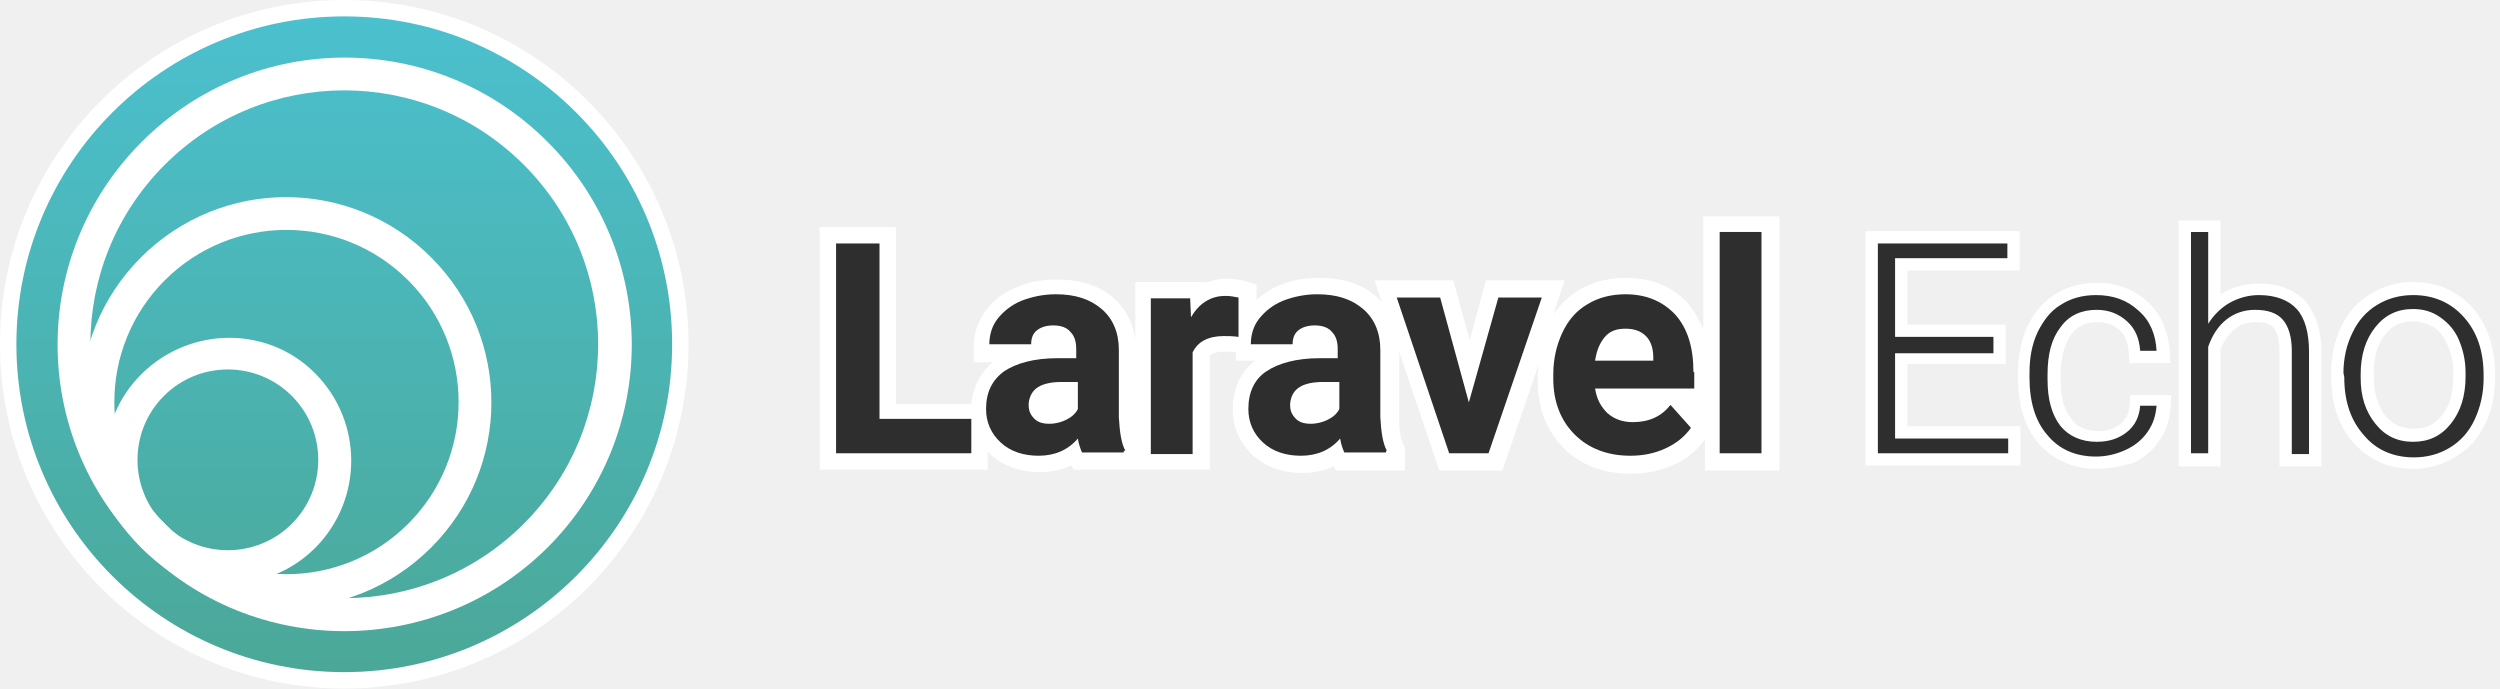
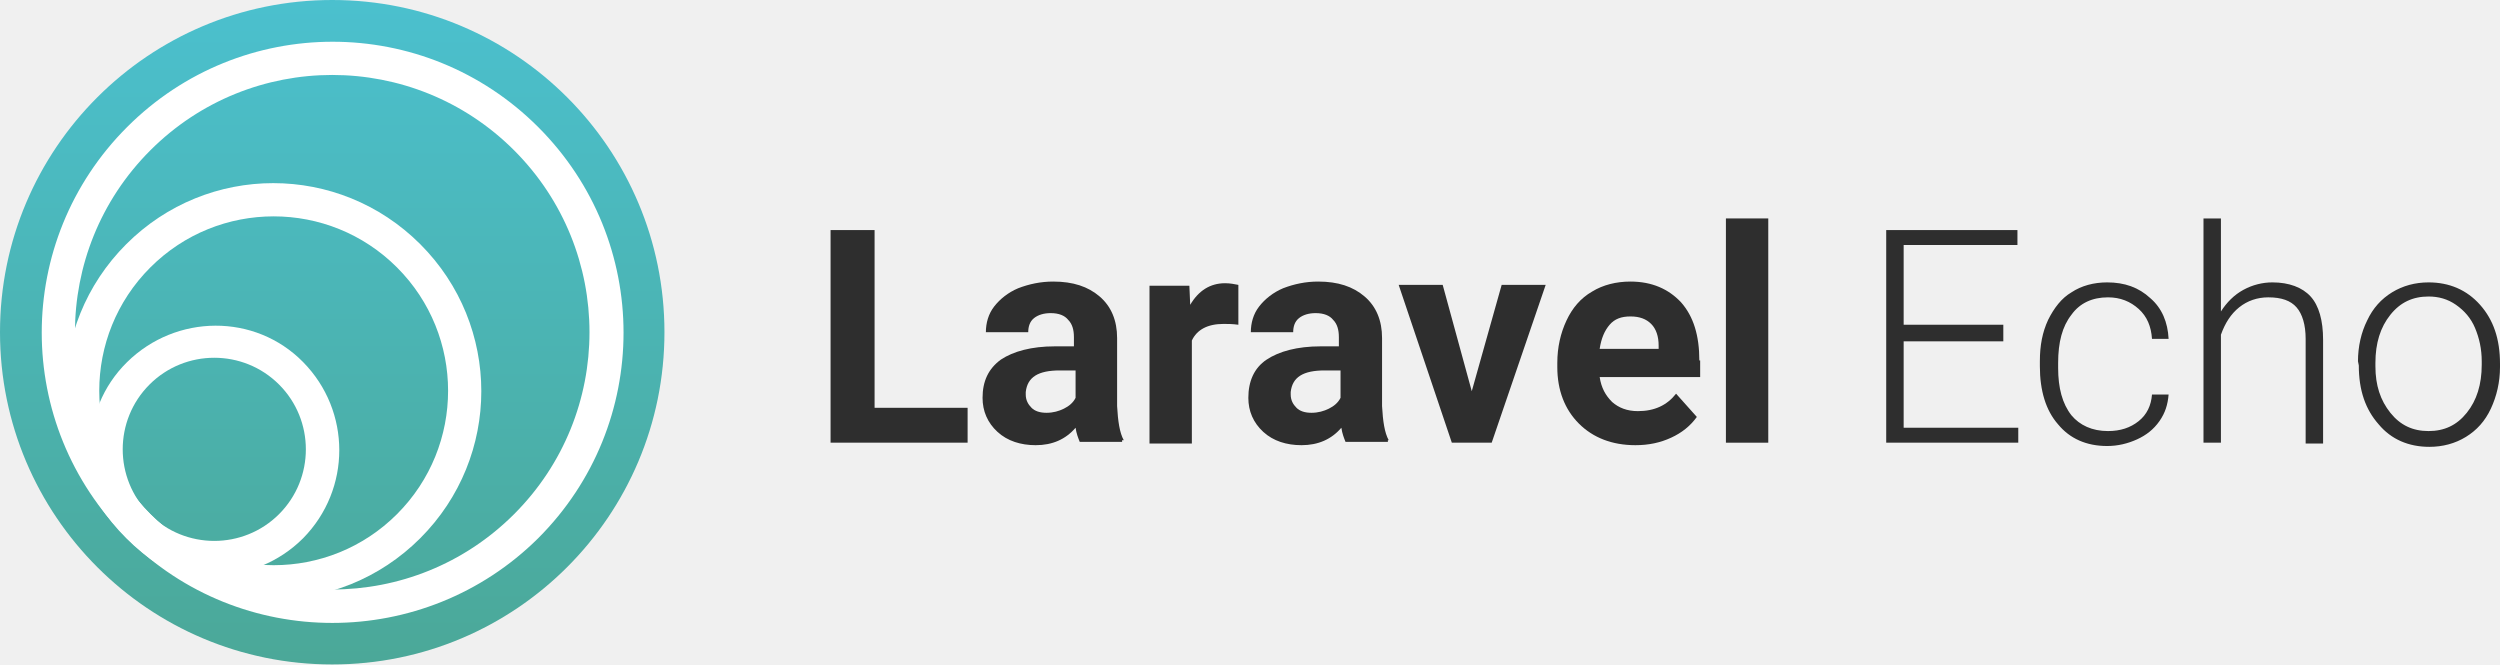
- <svg xmlns="http://www.w3.org/2000/svg" width="305" height="84" viewBox="0 0 305 84">
-   <style>.st1{fill:#fff}.st1,.st3{fill-rule:evenodd;clip-rule:evenodd}.st3,.st4{fill:#2e2e2e}</style>
-   <path d="M207.8 26.3v13.9c-.5-1.2-1.1-2.3-1.9-3.2-1.9-2.1-4.4-3.1-7.6-3.1-2.1 0-4 .5-5.7 1.5-1.3.8-2.3 1.8-3.1 3l1.4-4.2h-9.6l-2 7.3-2-7.3h-9.6l.9 2.7c-.3-.3-.5-.6-.8-.8-1.7-1.5-4.1-2.2-6.9-2.2-1.8 0-3.5.3-5 1-1 .4-1.9 1-2.6 1.7v-1.9l-1.4-.4c-.7-.2-1.4-.3-2.2-.3-.7 0-1.6.1-2.5.5v-.1h-8.7v7c-.3-2.1-1.2-3.8-2.7-5.1-1.7-1.5-4.1-2.2-6.9-2.2-1.8 0-3.5.3-5 1-1.6.7-2.8 1.6-3.7 2.9-.9 1.3-1.4 2.7-1.4 4.2v2h2.3c-1.5 1.3-2.4 3-2.6 5.1h-9.2V27.7H100v29.6h20.5v-2.2l.4.4c1.6 1.4 3.6 2.1 6 2.1 1.4 0 2.7-.3 3.8-.8l.3.5h16.6V43.4c.2-.2.7-.5 1.8-.5.4 0 .9 0 1.4.1v1h2.3c-1.8 1.4-2.7 3.5-2.7 6 0 2.2.9 4.1 2.5 5.6 1.6 1.4 3.6 2.1 6 2.1 1.4 0 2.7-.3 3.8-.8l.3.5h8.4v-2.8l-.2-.4c-.2-.4-.5-1.2-.5-3.2v-8.1l4.9 14.5h7.7l4.4-12.9c0 .5-.1.9-.1 1.4v.5c0 3.4 1.1 6.2 3.2 8.3 2.1 2.1 4.9 3.1 8.2 3.1 1.9 0 3.6-.4 5.2-1.1a9 9 0 0 0 3.8-3.1v3.8h9.1v-31h-9.3z" fill="#fff" />
-   <g transform="translate(-10 -10)">
-     <circle class="st1" cx="52" cy="52" r="42" />
-     <linearGradient id="SVGID_1_" gradientUnits="userSpaceOnUse" x1="21.387" y1="330.012" x2="21.387" y2="329.012" gradientTransform="matrix(80 0 0 -80 -1659 26413)">
-       <stop offset="0" stop-color="#4bc0ce" />
-       <stop offset="1" stop-color="#4ba898" />
+ <svg xmlns="http://www.w3.org/2000/svg" viewBox="0 0 301 80">
+   <style>
+         #echo { fill: #2e2e2e } @media (prefers-color-scheme:dark) { #echo { fill: #fff } }
+     </style>
+   <path d="M40 80C62.091 80 80 62.091 80 40C80 17.909 62.091 0 40 0C17.909 0 0 17.909 0 40C0 62.091 17.909 80 40 80Z" fill="url(#paint0_linear_0_1)" />
+   <path fill-rule="evenodd" clip-rule="evenodd" d="M64.8 64.8C78.5 51.1 78.5 29 64.8 15.3C51.1 1.6 29 1.6 15.3 15.3C1.6 29 1.6 51.1 15.3 64.8C28.9 78.4 51.1 78.4 64.8 64.8ZM61.9 61.9C74 49.8 74 30.2 61.9 18.1C49.8 6 30.2 6 18.1 18.1C6 30.2 6 49.8 18.1 61.9C30.2 74 49.8 74 61.9 61.9Z" fill="white" />
+   <path fill-rule="evenodd" clip-rule="evenodd" d="M47.8 61.9C56 53.7 56 40.4 47.8 32.2C39.6 24 26.3 24 18.1 32.2C9.9 40.4 9.9 53.7 18.1 61.9C26.3 70.1 39.6 70.1 47.8 61.9ZM50.6 64.8C40.8 74.6 25 74.6 15.2 64.8C5.4 55 5.4 39.2 15.2 29.4C25 19.6 40.8 19.6 50.6 29.4C60.4 39.2 60.4 55 50.6 64.8Z" fill="white" />
+   <path fill-rule="evenodd" clip-rule="evenodd" d="M33.6 61.9C37.9 57.6 37.9 50.6 33.6 46.3C29.3 42 22.3 42 18 46.3C13.7 50.6 13.7 57.6 18 61.9C22.3 66.2 29.3 66.2 33.6 61.9ZM36.5 64.8C30.6 70.7 21.1 70.7 15.3 64.8C9.4 58.9 9.4 49.4 15.3 43.6C21.2 37.8 30.7 37.7 36.5 43.6C42.3 49.5 42.3 58.9 36.5 64.8Z" fill="white" />
+   <path id="echo" fill-rule="evenodd" clip-rule="evenodd" d="M105.3 49.1H116.5V53.3H100V27.7H105.3V49.1ZM149.1 39.1C148.4 39 147.8 39 147.3 39C145.4 39 144.1 39.7 143.5 41V53.4H138.4V34.4H143.2L143.3 36.7C144.3 35 145.7 34.1 147.5 34.1C148.1 34.1 148.6 34.2 149.1 34.3V39.1Z" />
+   <path id="echo" d="M167.2 53C166.7 52.1 166.5 50.7 166.4 48.9V40.7C166.4 38.6 165.7 36.9 164.3 35.7C162.9 34.5 161.1 33.9 158.7 33.9C157.2 33.9 155.8 34.2 154.5 34.7C153.3 35.2 152.3 36 151.6 36.9C150.9 37.8 150.6 38.9 150.6 40H155.7C155.7 39.3 155.9 38.7 156.4 38.3C156.9 37.9 157.6 37.7 158.4 37.7C159.4 37.7 160.1 38 160.5 38.5C161 39 161.2 39.7 161.2 40.6V41.7H159C156.2 41.7 154 42.3 152.5 43.3C151 44.3 150.3 45.9 150.3 47.9C150.3 49.5 150.9 50.9 152.1 52C153.3 53.1 154.9 53.6 156.7 53.6C158.7 53.6 160.3 52.9 161.5 51.5C161.6 52.2 161.8 52.7 162 53.2H167.1V53H167.2ZM161.4 47.9C161.1 48.5 160.6 48.9 160 49.2C159.4 49.5 158.7 49.7 157.9 49.7C157.1 49.7 156.5 49.5 156.1 49.1C155.7 48.7 155.4 48.2 155.4 47.5V47.2C155.6 45.4 156.9 44.6 159.5 44.6H161.4V47.9Z" />
+   <path id="echo" fill-rule="evenodd" clip-rule="evenodd" d="M177.2 47.1L180.8 34.3H186.1L179.6 53.3H174.8L168.4 34.3H173.7L177.2 47.1Z" />
+   <path id="echo" d="M204.6 43.4C204.6 40.4 203.9 38.1 202.4 36.4C200.9 34.8 198.9 33.9 196.3 33.9C194.6 33.9 193 34.3 191.7 35.1C190.3 35.9 189.3 37.1 188.6 38.6C187.9 40.1 187.5 41.8 187.5 43.7V44.2C187.5 47 188.4 49.3 190.1 51C191.8 52.7 194.1 53.6 196.9 53.6C198.5 53.6 199.9 53.3 201.2 52.7C202.5 52.1 203.5 51.3 204.3 50.2L201.8 47.4C200.7 48.8 199.2 49.5 197.2 49.5C195.9 49.5 194.9 49.1 194.1 48.4C193.3 47.6 192.8 46.7 192.6 45.4H204.7V43.4H204.6ZM199.7 42H192.6C192.8 40.7 193.2 39.8 193.8 39.1C194.4 38.4 195.2 38.1 196.3 38.1C197.4 38.1 198.2 38.4 198.8 39C199.4 39.6 199.7 40.5 199.7 41.6V42Z" />
+   <path id="echo" fill-rule="evenodd" clip-rule="evenodd" d="M212.9 53.3H207.8V26.3H212.9V53.3Z" />
+   <path id="echo" d="M135.3 53C134.8 52.1 134.6 50.7 134.5 48.9V40.7C134.5 38.6 133.8 36.9 132.4 35.7C131 34.5 129.2 33.9 126.8 33.9C125.3 33.9 123.9 34.2 122.6 34.7C121.4 35.2 120.4 36 119.7 36.9C119 37.8 118.7 38.9 118.7 40H123.8C123.8 39.3 124 38.7 124.5 38.3C125 37.9 125.7 37.7 126.5 37.7C127.5 37.7 128.2 38 128.6 38.5C129.1 39 129.3 39.7 129.3 40.6V41.7H127C124.2 41.7 122 42.3 120.5 43.3C119 44.4 118.3 45.9 118.3 47.9C118.3 49.5 118.9 50.9 120.1 52C121.3 53.1 122.9 53.6 124.7 53.6C126.7 53.6 128.3 52.9 129.5 51.5C129.6 52.2 129.8 52.7 130 53.2H135.1V53H135.3ZM129.5 47.9C129.2 48.5 128.7 48.9 128.1 49.2C127.5 49.5 126.8 49.7 126 49.7C125.2 49.7 124.6 49.5 124.2 49.1C123.8 48.7 123.5 48.2 123.5 47.5V47.2C123.7 45.4 125 44.6 127.6 44.6H129.5V47.9Z" />
+   <path id="echo" fill-rule="evenodd" clip-rule="evenodd" d="M241.2 41.1H229.2V51.5H243V53.3H227.1V27.7H242.9V29.5H229.2V39.1H241.2V41.1ZM253.8 51.9C255.3 51.9 256.5 51.5 257.5 50.7C258.5 49.9 259 48.8 259.1 47.5H261.1C261 48.7 260.7 49.7 260 50.7C259.3 51.7 258.4 52.4 257.3 52.9C256.2 53.4 255 53.7 253.7 53.7C251.2 53.7 249.2 52.8 247.8 51.1C246.3 49.4 245.6 47 245.6 44.1V43.5C245.6 41.6 245.9 40 246.6 38.5C247.3 37.1 248.2 35.9 249.4 35.2C250.6 34.4 252.1 34 253.7 34C255.8 34 257.5 34.6 258.9 35.9C260.3 37.1 261 38.8 261.1 40.8H259.1C259 39.3 258.5 38.1 257.5 37.2C256.5 36.3 255.3 35.8 253.8 35.8C251.9 35.8 250.4 36.5 249.4 37.9C248.3 39.3 247.8 41.2 247.8 43.7V44.3C247.8 46.7 248.3 48.6 249.4 50C250.4 51.2 251.9 51.9 253.8 51.9ZM267.4 37.5C268.1 36.4 269 35.5 270.1 34.9C271.2 34.3 272.4 34 273.6 34C275.6 34 277.2 34.6 278.2 35.7C279.2 36.8 279.7 38.6 279.7 40.9V53.4H277.6V40.8C277.6 39.1 277.2 37.8 276.5 37C275.8 36.2 274.7 35.8 273.1 35.8C271.8 35.8 270.6 36.2 269.6 37C268.6 37.8 267.9 38.9 267.4 40.3V53.3H265.3V26.3H267.4V37.5ZM283.9 43.5C283.9 41.7 284.3 40 285 38.6C285.7 37.1 286.7 36 288 35.2C289.3 34.4 290.8 34 292.4 34C294.9 34 297 34.9 298.6 36.7C300.2 38.5 301 40.8 301 43.8V44.2C301 46 300.6 47.7 299.9 49.2C299.2 50.7 298.2 51.8 296.9 52.6C295.6 53.4 294.1 53.8 292.5 53.8C290 53.8 287.9 52.9 286.4 51.1C284.8 49.3 284 47 284 44L283.9 43.5ZM286 44.1C286 46.4 286.6 48.2 287.8 49.7C289 51.2 290.5 51.9 292.4 51.9C294.3 51.9 295.8 51.2 297 49.7C298.2 48.2 298.8 46.3 298.8 43.9V43.5C298.8 42 298.5 40.7 298 39.5C297.5 38.3 296.7 37.4 295.7 36.7C294.7 36 293.6 35.7 292.4 35.7C290.5 35.7 289 36.4 287.8 37.9C286.6 39.4 286 41.3 286 43.7V44.1Z" />
+   <defs>
+     <linearGradient id="paint0_linear_0_1" x1="39.96" y1="0.04" x2="39.96" y2="80.04" gradientUnits="userSpaceOnUse">
+       <stop stop-color="#4BC0CE" />
+       <stop offset="1" stop-color="#4BA898" />
    </linearGradient>
-     <circle cx="52" cy="52" r="40" fill-rule="evenodd" clip-rule="evenodd" fill="url(#SVGID_1_)" />
-     <path class="st1" d="M76.8 76.8c13.7-13.7 13.7-35.8 0-49.5-13.7-13.7-35.8-13.7-49.5 0-13.7 13.7-13.7 35.8 0 49.5 13.6 13.6 35.8 13.6 49.5 0zm-2.9-2.9C86 61.8 86 42.2 73.9 30.1 61.8 18 42.2 18 30.1 30.1s-12.1 31.7 0 43.8C42.2 86 61.8 86 73.9 73.9z" />
-     <path class="st1" d="M59.8 73.9c8.2-8.2 8.2-21.5 0-29.7s-21.5-8.2-29.7 0-8.2 21.5 0 29.7 21.5 8.2 29.7 0zm2.8 2.9c-9.8 9.8-25.6 9.8-35.4 0-9.8-9.8-9.8-25.6 0-35.4 9.8-9.8 25.6-9.8 35.4 0 9.8 9.8 9.8 25.6 0 35.4z" />
-     <path class="st1" d="M45.6 73.9c4.3-4.3 4.3-11.3 0-15.6-4.3-4.3-11.3-4.3-15.6 0s-4.3 11.3 0 15.6 11.3 4.3 15.6 0zm2.9 2.9c-5.9 5.9-15.4 5.9-21.2 0-5.9-5.9-5.9-15.4 0-21.2s15.4-5.9 21.2 0 5.8 15.3 0 21.2z" />
-   </g>
-   <path class="st3" d="M107.3 51.1h11.2v4.2H102V29.7h5.3zM151.1 41.1c-.7-.1-1.3-.1-1.8-.1-1.9 0-3.2.7-3.8 2v12.4h-5.1v-19h4.8l.1 2.3c1-1.7 2.4-2.6 4.2-2.6.6 0 1.1.1 1.6.2v4.8z" />
-   <path class="st4" d="M164.1 55.3zM169.2 55c-.5-.9-.7-2.3-.8-4.1v-8.2c0-2.1-.7-3.8-2.1-5-1.4-1.2-3.2-1.8-5.6-1.8-1.5 0-2.9.3-4.2.8-1.2.5-2.2 1.3-2.9 2.2-.7.9-1 2-1 3.1h5.1c0-.7.2-1.3.7-1.7.5-.4 1.2-.6 2-.6 1 0 1.7.3 2.1.8.5.5.7 1.2.7 2.1v1.1H161c-2.8 0-5 .6-6.5 1.6s-2.2 2.6-2.2 4.6c0 1.6.6 3 1.8 4.1 1.2 1.1 2.8 1.6 4.6 1.6 2 0 3.6-.7 4.8-2.1.1.7.3 1.2.5 1.7h5.1V55zm-5.8-5.1c-.3.6-.8 1-1.4 1.3-.6.3-1.3.5-2.1.5s-1.4-.2-1.8-.6c-.4-.4-.7-.9-.7-1.6v-.3c.2-1.8 1.5-2.6 4.1-2.6h1.9v3.3z" />
-   <path class="st3" d="m179.2 49.1 3.6-12.8h5.3l-6.5 19h-4.8l-6.4-19h5.3l3.5 12.8z" />
-   <path class="st4" d="M206.6 45.4c0-3-.7-5.3-2.2-7-1.5-1.6-3.5-2.5-6.1-2.5-1.7 0-3.3.4-4.6 1.2-1.4.8-2.4 2-3.1 3.5-.7 1.5-1.1 3.2-1.1 5.1v.5c0 2.8.9 5.1 2.6 6.8 1.7 1.7 4 2.6 6.8 2.6 1.6 0 3-.3 4.3-.9 1.3-.6 2.3-1.4 3.1-2.5l-2.5-2.8c-1.1 1.4-2.6 2.1-4.6 2.1-1.3 0-2.3-.4-3.1-1.1-.8-.8-1.3-1.7-1.5-3h12.1v-2zm-4.9-1.4h-7.1c.2-1.3.6-2.2 1.2-2.9.6-.7 1.4-1 2.5-1s1.9.3 2.5.9c.6.6.9 1.5.9 2.6v.4z" />
-   <path class="st3" d="M214.9 55.3h-5.1v-27h5.1v27z" />
-   <path class="st4" d="M137.3 55c-.5-.9-.7-2.3-.8-4.1v-8.2c0-2.1-.7-3.8-2.1-5-1.4-1.2-3.2-1.8-5.6-1.8-1.5 0-2.9.3-4.2.8-1.2.5-2.2 1.3-2.9 2.2-.7.9-1 2-1 3.1h5.1c0-.7.2-1.3.7-1.7.5-.4 1.2-.6 2-.6 1 0 1.7.3 2.1.8.5.5.7 1.2.7 2.1v1.1H129c-2.8 0-5 .6-6.5 1.6-1.5 1.1-2.2 2.6-2.2 4.6 0 1.6.6 3 1.8 4.1 1.2 1.1 2.8 1.6 4.6 1.6 2 0 3.6-.7 4.8-2.1.1.7.3 1.2.5 1.7h5.1V55zm-5.8-5.1c-.3.6-.8 1-1.4 1.3-.6.3-1.3.5-2.1.5s-1.4-.2-1.8-.6c-.4-.4-.7-.9-.7-1.6v-.3c.2-1.8 1.5-2.6 4.1-2.6h1.9v3.3z" />
-   <path class="st1" d="M255.8 57.2c-2.9 0-5.3-1.1-7.1-3.1-1.7-2-2.5-4.7-2.5-8v-.6c0-2.1.4-4 1.1-5.6.8-1.7 1.9-3 3.4-4 1.5-.9 3.2-1.4 5.1-1.4 2.5 0 4.5.8 6.2 2.3 1.6 1.5 2.5 3.5 2.7 5.9l.1 1.6h-5l-.1-1.4c-.1-1.1-.4-2-1.1-2.6-.7-.7-1.6-1-2.7-1-1.4 0-2.5.5-3.2 1.5-.8 1.1-1.3 2.7-1.3 4.9v.6c0 2.1.4 3.7 1.3 4.8.7 1 1.7 1.4 3.1 1.5h.2c1.1 0 2-.3 2.7-.9.7-.6 1-1.2 1.1-2.1l.1-1.4h5l-.1 1.6c-.1 1.4-.5 2.8-1.4 4-.8 1.2-1.9 2.1-3.2 2.7-1.5.4-2.9.7-4.4.7zm38.6 0c-3 0-5.4-1.1-7.3-3.2-1.8-2-2.7-4.8-2.7-8.1v-.4c0-2 .4-3.9 1.2-5.6.8-1.7 2-3.1 3.6-4 1.5-1 3.3-1.5 5.2-1.5 3 0 5.4 1.1 7.3 3.2 1.8 2.1 2.7 4.8 2.7 8.1v.4c0 2.1-.4 3.9-1.2 5.6-.8 1.7-2 3.1-3.6 4-1.5 1-3.3 1.5-5.2 1.5zm0-18c-1.4 0-2.5.5-3.4 1.6-1 1.2-1.4 2.8-1.4 4.8v.4c0 1.9.5 3.5 1.4 4.7.9 1.1 2 1.6 3.5 1.6s2.5-.5 3.4-1.6c1-1.2 1.4-2.8 1.4-4.8v-.4c0-1.2-.2-2.4-.7-3.4-.4-1-1-1.7-1.7-2.2-.8-.4-1.6-.7-2.5-.7zm-66.8 17.6V28.2h18.8V33h-13.7v6.6h12v4.8h-12V52h13.8v4.8h-18.9zm50.5 0v-14c0-1.3-.3-2.3-.7-2.8-.4-.5-1.2-.7-2.3-.7-1 0-1.8.3-2.5.9-.7.6-1.3 1.4-1.7 2.4v14.3h-5.1v-30h5.1v9c.1-.1.3-.2.4-.2 1.3-.8 2.8-1.1 4.3-1.1 2.5 0 4.4.8 5.7 2.2 1.2 1.4 1.9 3.5 1.9 6.1v14h-5.1z" />
-   <path class="st3" d="M243.2 43.1h-12v10.4H245v1.8h-15.9V29.7h15.8v1.8h-13.7v9.6h12v2zm12.6 10.8c1.5 0 2.7-.4 3.7-1.2 1-.8 1.5-1.9 1.6-3.2h2c-.1 1.2-.4 2.2-1.1 3.2s-1.6 1.7-2.7 2.2c-1.1.5-2.3.8-3.6.8-2.5 0-4.5-.9-5.9-2.6-1.5-1.7-2.2-4.1-2.2-7v-.6c0-1.9.3-3.5 1-5 .7-1.4 1.6-2.6 2.8-3.3 1.2-.8 2.7-1.2 4.3-1.2 2.1 0 3.8.6 5.2 1.9 1.4 1.2 2.1 2.9 2.2 4.9h-2c-.1-1.5-.6-2.7-1.6-3.6-1-.9-2.2-1.4-3.7-1.4-1.9 0-3.4.7-4.4 2.1-1.1 1.4-1.6 3.3-1.6 5.8v.6c0 2.4.5 4.3 1.6 5.7 1 1.2 2.5 1.9 4.4 1.9zm13.6-14.4c.7-1.1 1.6-2 2.7-2.6 1.1-.6 2.3-.9 3.5-.9 2 0 3.6.6 4.6 1.7 1 1.1 1.5 2.9 1.5 5.2v12.5h-2.1V42.8c0-1.7-.4-3-1.1-3.8-.7-.8-1.8-1.2-3.4-1.2-1.3 0-2.5.4-3.5 1.2-1 .8-1.7 1.9-2.2 3.3v13h-2.1v-27h2.1v11.2zm16.5 6c0-1.8.4-3.5 1.1-4.9.7-1.5 1.7-2.6 3-3.4 1.3-.8 2.8-1.2 4.4-1.2 2.5 0 4.6.9 6.2 2.7 1.6 1.8 2.4 4.1 2.4 7.1v.4c0 1.8-.4 3.5-1.1 5-.7 1.5-1.7 2.6-3 3.4-1.3.8-2.8 1.2-4.4 1.2-2.5 0-4.6-.9-6.1-2.7-1.6-1.8-2.4-4.1-2.4-7.1l-.1-.5zm2.1.6c0 2.3.6 4.1 1.8 5.6 1.2 1.5 2.7 2.2 4.6 2.2 1.9 0 3.4-.7 4.6-2.2 1.2-1.5 1.8-3.4 1.8-5.8v-.4c0-1.5-.3-2.8-.8-4-.5-1.2-1.3-2.1-2.3-2.8-1-.7-2.1-1-3.3-1-1.9 0-3.4.7-4.6 2.2-1.2 1.5-1.8 3.4-1.8 5.8v.4z" />
+   </defs>
</svg>
